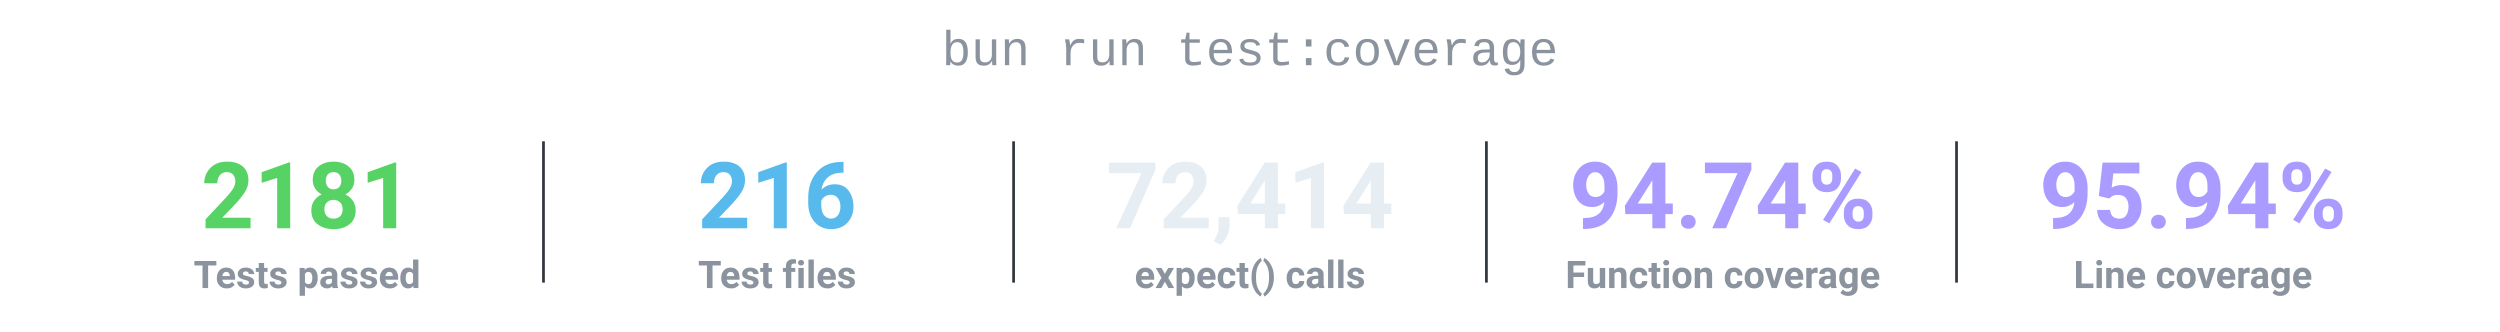
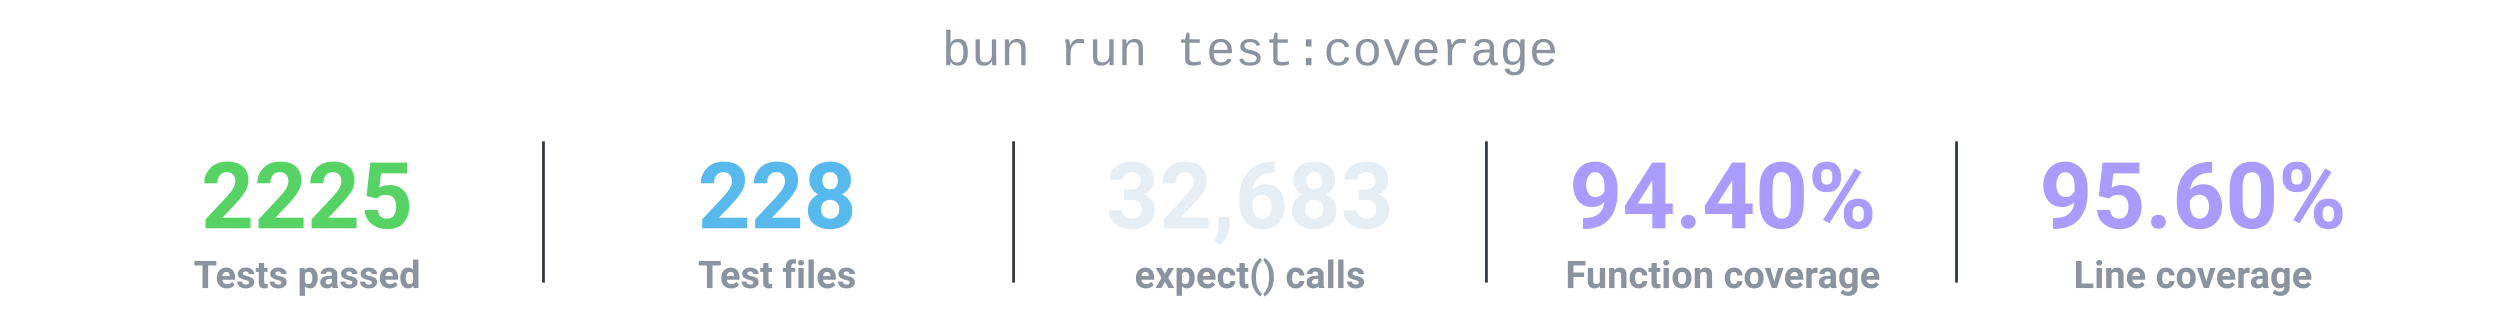
- <svg xmlns="http://www.w3.org/2000/svg" viewBox="0 0 920 122" width="920" height="122" role="img" aria-label="bun run test:coverage — 2181 tests passed, 216 test files, 72,414 expect() calls, 94.74% function coverage, 95.94% line coverage">
+ <svg xmlns="http://www.w3.org/2000/svg" viewBox="0 0 920 122" width="920" height="122" role="img" aria-label="bun run test:coverage — 2225 tests passed, 228 test files, 32,683 expect() calls, 94.40% function coverage, 95.60% line coverage">
  <style>
    .cmd { font-family: ui-monospace, SFMono-Regular, 'SF Mono', Menlo, Consolas, 'Liberation Mono', monospace; font-weight: 500; font-size: 18px; }
    .val { font-family: system-ui, -apple-system, BlinkMacSystemFont, 'Segoe UI', Roboto, sans-serif; font-weight: 700; font-size: 34px; }
    .lbl { font-family: system-ui, -apple-system, BlinkMacSystemFont, 'Segoe UI', Roboto, sans-serif; font-weight: 600; font-size: 14px; }
  </style>
  <text x="460" y="24" text-anchor="middle" class="cmd" fill="#8b949e">bun run test:coverage</text>
  <line x1="200" y1="52" x2="200" y2="104" stroke="#30363d" stroke-width="1" />
  <line x1="373" y1="52" x2="373" y2="104" stroke="#30363d" stroke-width="1" />
  <line x1="547" y1="52" x2="547" y2="104" stroke="#30363d" stroke-width="1" />
  <line x1="720" y1="52" x2="720" y2="104" stroke="#30363d" stroke-width="1" />
-   <text x="113" y="84" text-anchor="middle" class="val" fill="#56d364">2181</text>
+   <text x="113" y="84" text-anchor="middle" class="val" fill="#56d364">2225</text>
  <text x="113" y="106" text-anchor="middle" class="lbl" fill="#8b949e">Tests passed</text>
-   <text x="286" y="84" text-anchor="middle" class="val" fill="#58b9ec">216</text>
+   <text x="286" y="84" text-anchor="middle" class="val" fill="#58b9ec">228</text>
  <text x="286" y="106" text-anchor="middle" class="lbl" fill="#8b949e">Test files</text>
-   <text x="460" y="84" text-anchor="middle" class="val" fill="#e6edf3">72,414</text>
+   <text x="460" y="84" text-anchor="middle" class="val" fill="#e6edf3">32,683</text>
  <text x="460" y="106" text-anchor="middle" class="lbl" fill="#8b949e">expect() calls</text>
-   <text x="634" y="84" text-anchor="middle" class="val" fill="#a99bff">94.74%</text>
+   <text x="634" y="84" text-anchor="middle" class="val" fill="#a99bff">94.40%</text>
  <text x="634" y="106" text-anchor="middle" class="lbl" fill="#8b949e">Function coverage</text>
-   <text x="807" y="84" text-anchor="middle" class="val" fill="#a99bff">95.94%</text>
+   <text x="807" y="84" text-anchor="middle" class="val" fill="#a99bff">95.60%</text>
  <text x="807" y="106" text-anchor="middle" class="lbl" fill="#8b949e">Line coverage</text>
</svg>
